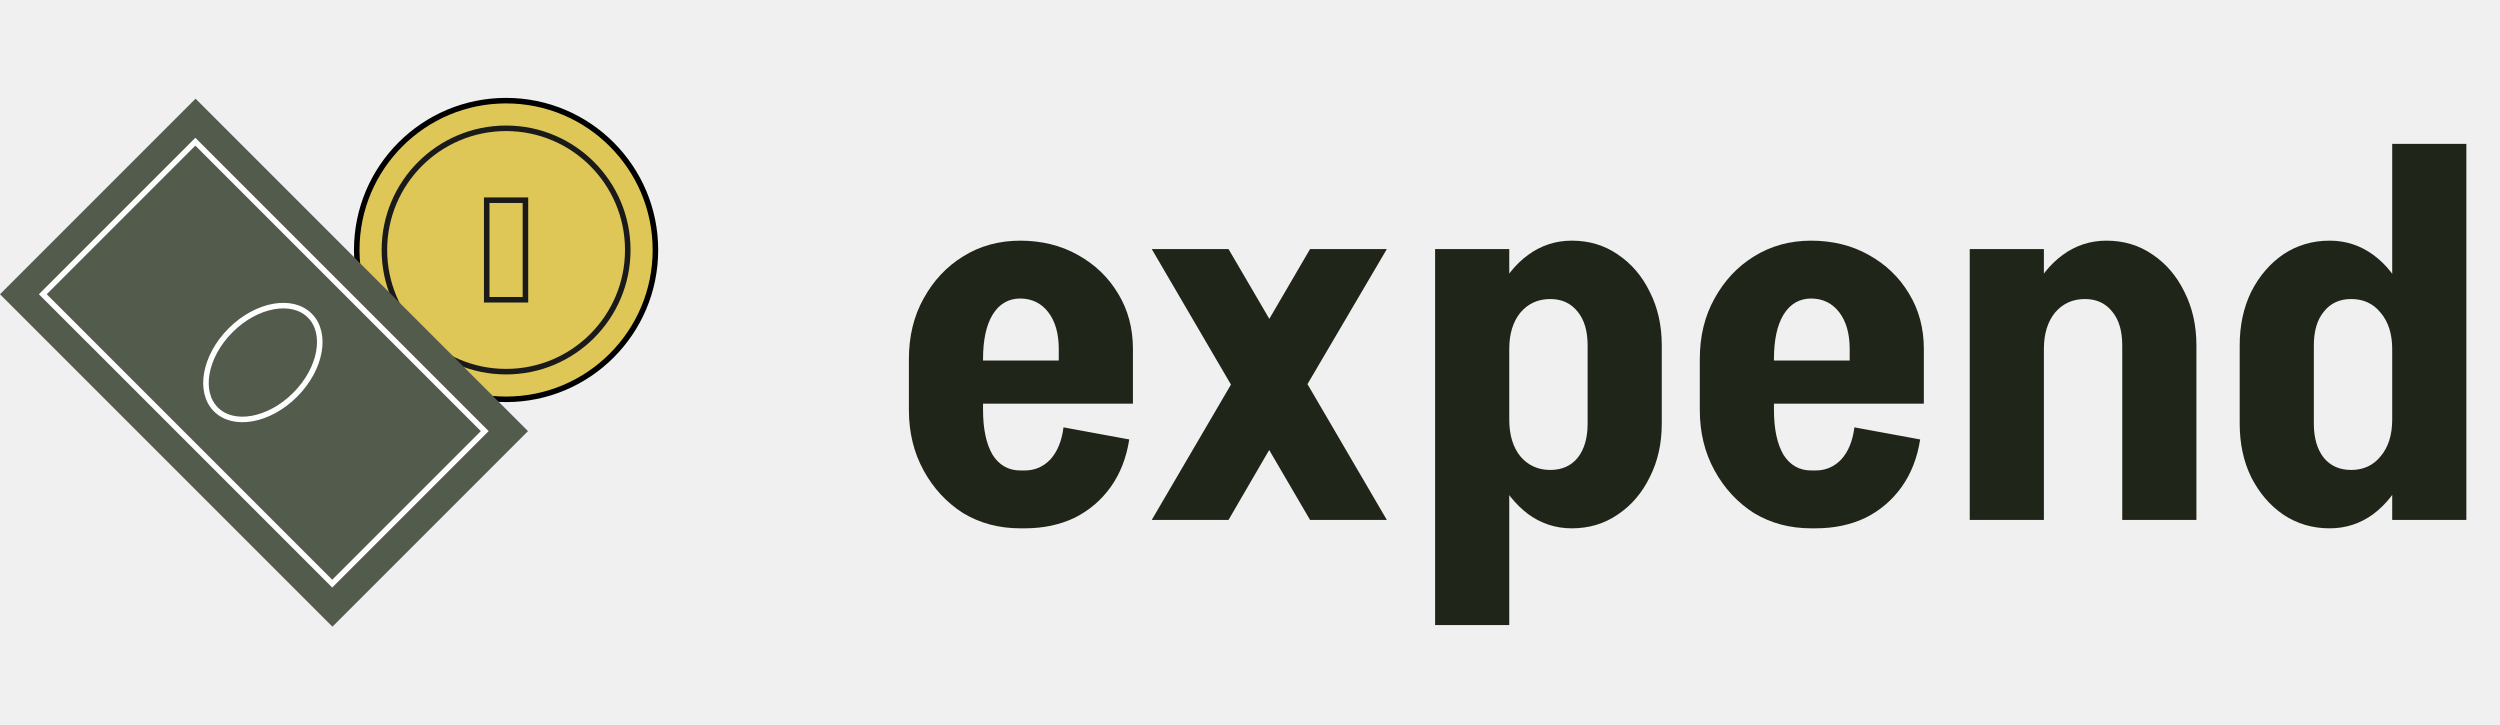
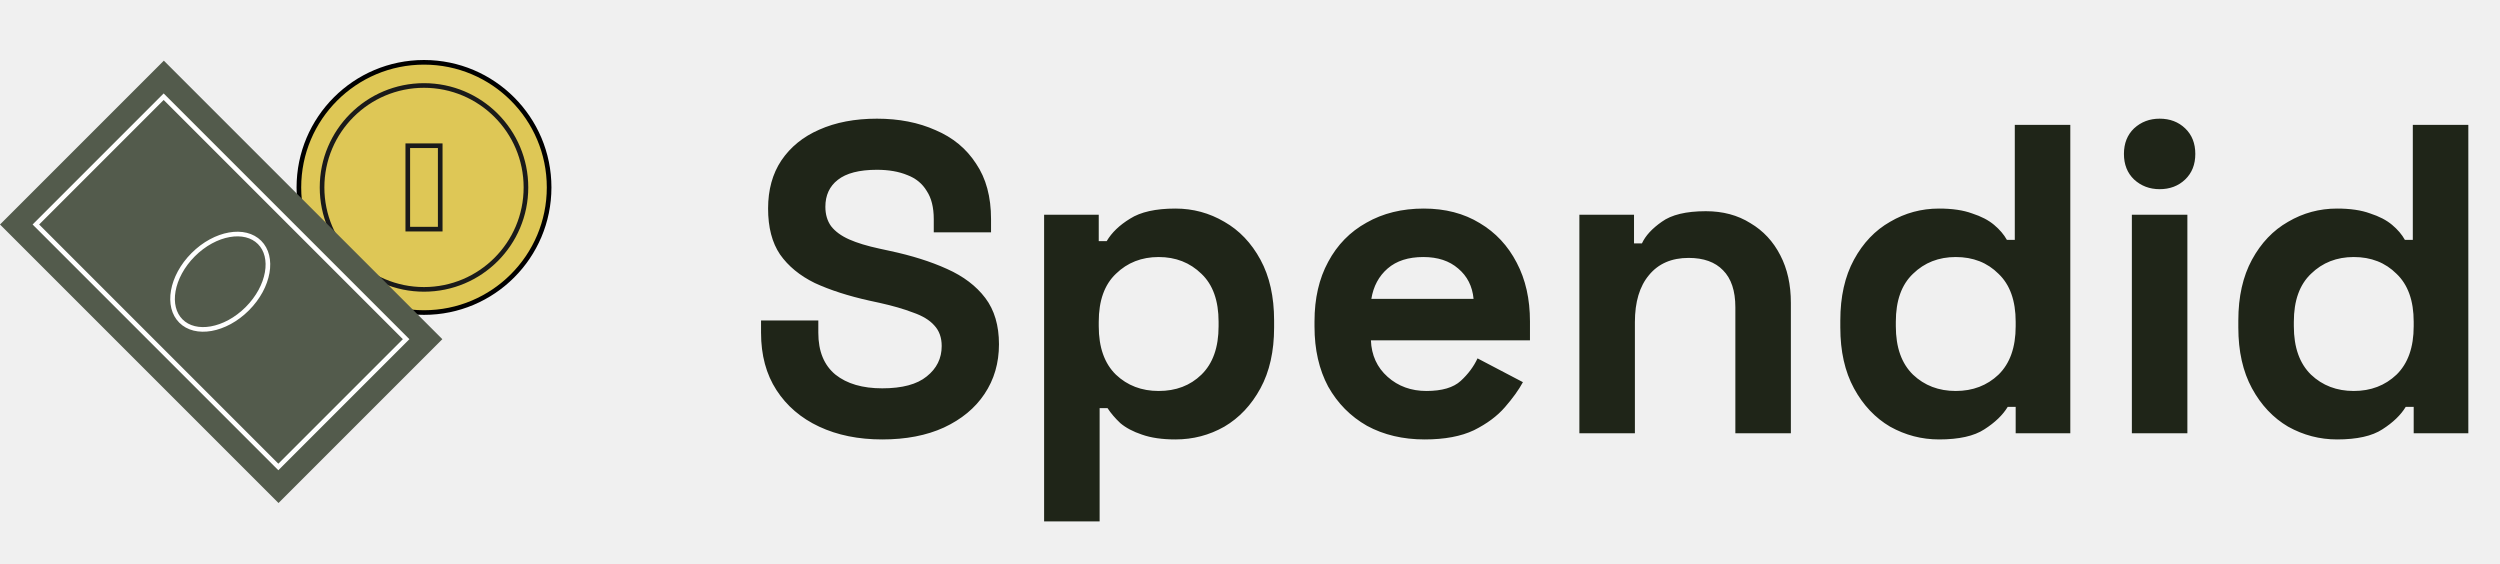
- <svg xmlns="http://www.w3.org/2000/svg" width="904" height="262" viewBox="0 0 904 262" fill="none">
-   <rect x="129" y="36.395" width="108" height="108" rx="54" fill="#DEC756" stroke="black" stroke-width="2" />
-   <rect x="139" y="46.395" width="88" height="88" rx="44" stroke="#1A1A1A" stroke-width="2" />
-   <rect x="176" y="72.394" width="14" height="36" stroke="#1A1A1A" stroke-width="2" />
-   <rect y="106.395" width="100" height="170" transform="rotate(-45 0 106.395)" fill="#535B4C" />
-   <path d="M83.385 119.424C88.139 114.67 93.763 111.746 98.976 110.826C104.193 109.906 108.9 110.998 112.023 114.121C115.146 117.244 116.238 121.95 115.317 127.167C114.397 132.38 111.474 138.004 106.719 142.758C101.965 147.513 96.341 150.436 91.128 151.356C85.911 152.277 81.204 151.185 78.082 148.062C74.959 144.939 73.867 140.232 74.787 135.016C75.707 129.803 78.63 124.178 83.385 119.424Z" stroke="white" stroke-width="2" />
-   <rect x="15.481" y="106.395" width="78" height="148" transform="rotate(-45 15.4806 106.395)" stroke="white" stroke-width="2" />
-   <path d="M342.728 145.973V130.379H409.667V145.973H342.728ZM368.781 191.043V170.124H370.493V191.043H368.781ZM328.656 148.445V129.619H355.469V148.445H328.656ZM382.853 130.379V126.196H409.667V130.379H382.853ZM409.667 126.196H382.853C382.853 120.618 381.586 116.18 379.05 112.884C376.514 109.588 373.091 107.94 368.781 107.94V87.021C376.641 87.021 383.614 88.733 389.699 92.156C395.911 95.579 400.792 100.27 404.342 106.228C407.892 112.06 409.667 118.716 409.667 126.196ZM384.565 154.531L408.336 158.904C407.321 165.497 405.103 171.202 401.68 176.019C398.257 180.837 393.883 184.577 388.558 187.239C383.234 189.775 377.212 191.043 370.493 191.043V170.124C374.169 170.124 377.275 168.793 379.811 166.131C382.346 163.342 383.931 159.475 384.565 154.531ZM328.656 129.809C328.656 121.568 330.431 114.279 333.981 107.94C337.53 101.474 342.284 96.403 348.243 92.726C354.328 88.923 361.238 87.021 368.971 87.021V107.94C364.661 107.94 361.301 109.905 358.892 113.835C356.61 117.638 355.469 122.963 355.469 129.809H328.656ZM328.656 148.255H355.469C355.469 155.101 356.61 160.489 358.892 164.419C361.301 168.223 364.661 170.124 368.971 170.124V191.043C361.238 191.043 354.328 189.204 348.243 185.528C342.284 181.724 337.53 176.59 333.981 170.124C330.431 163.659 328.656 156.369 328.656 148.255ZM473.714 188L416.474 90.064H444.239L501.479 188H473.714ZM416.474 188L445.189 138.937H472.764L444.239 188H416.474ZM445.189 138.937L473.714 90.064H501.479L472.764 138.937H445.189ZM518.934 187.62H545.748V226.033H518.934V187.62ZM545.748 90.064V188H518.934V90.064H545.748ZM600.896 124.865V153.199H574.082V124.865H600.896ZM574.082 153.199H600.896C600.896 160.426 599.438 166.891 596.522 172.596C593.733 178.301 589.866 182.802 584.922 186.098C580.104 189.395 574.59 191.043 568.377 191.043L560.581 169.934C564.764 169.934 568.06 168.476 570.469 165.56C572.878 162.518 574.082 158.397 574.082 153.199ZM537.38 151.678H545.748C545.748 157.256 547.079 161.694 549.741 164.99C552.53 168.286 556.143 169.934 560.581 169.934L568.377 191.043C562.546 191.043 557.284 189.331 552.594 185.908C547.903 182.358 544.163 177.668 541.374 171.836C538.711 165.877 537.38 159.158 537.38 151.678ZM574.082 124.865C574.082 119.667 572.878 115.61 570.469 112.694C568.06 109.651 564.764 108.13 560.581 108.13L568.377 87.021C574.59 87.021 580.104 88.67 584.922 91.966C589.866 95.262 593.733 99.763 596.522 105.468C599.438 111.173 600.896 117.638 600.896 124.865H574.082ZM537.38 126.196C537.38 118.716 538.711 112.06 541.374 106.228C544.163 100.27 547.903 95.579 552.594 92.156C557.284 88.733 562.546 87.021 568.377 87.021L560.581 108.13C556.143 108.13 552.53 109.778 549.741 113.074C547.079 116.371 545.748 120.744 545.748 126.196H537.38ZM628.721 145.973V130.379H695.66V145.973H628.721ZM654.774 191.043V170.124H656.486V191.043H654.774ZM614.649 148.445V129.619H641.462V148.445H614.649ZM668.846 130.379V126.196H695.66V130.379H668.846ZM695.66 126.196H668.846C668.846 120.618 667.579 116.18 665.043 112.884C662.507 109.588 659.084 107.94 654.774 107.94V87.021C662.634 87.021 669.607 88.733 675.692 92.156C681.905 95.579 686.785 100.27 690.335 106.228C693.885 112.06 695.66 118.716 695.66 126.196ZM670.558 154.531L694.329 158.904C693.315 165.497 691.096 171.202 687.673 176.019C684.25 180.837 679.876 184.577 674.551 187.239C669.227 189.775 663.205 191.043 656.486 191.043V170.124C660.162 170.124 663.268 168.793 665.804 166.131C668.339 163.342 669.924 159.475 670.558 154.531ZM614.649 129.809C614.649 121.568 616.424 114.279 619.974 107.94C623.523 101.474 628.277 96.403 634.236 92.726C640.321 88.923 647.231 87.021 654.964 87.021V107.94C650.654 107.94 647.294 109.905 644.885 113.835C642.603 117.638 641.462 122.963 641.462 129.809H614.649ZM614.649 148.255H641.462C641.462 155.101 642.603 160.489 644.885 164.419C647.294 168.223 650.654 170.124 654.964 170.124V191.043C647.231 191.043 640.321 189.204 634.236 185.528C628.277 181.724 623.523 176.59 619.974 170.124C616.424 163.659 614.649 156.369 614.649 148.255ZM712.258 188V90.064H739.071V188H712.258ZM767.406 188V124.674H794.22V188H767.406ZM767.406 124.865C767.406 119.667 766.202 115.61 763.793 112.694C761.384 109.651 758.088 108.13 753.904 108.13L761.701 87.021C767.913 87.021 773.428 88.67 778.246 91.966C783.19 95.262 787.057 99.763 789.846 105.468C792.762 111.173 794.22 117.638 794.22 124.865H767.406ZM730.704 126.196C730.704 118.716 732.035 112.06 734.698 106.228C737.487 100.27 741.227 95.579 745.917 92.156C750.608 88.733 755.869 87.021 761.701 87.021L753.904 108.13C749.467 108.13 745.854 109.778 743.065 113.074C740.403 116.371 739.071 120.744 739.071 126.196H730.704ZM891.836 90.444H865.023V52.031H891.836V90.444ZM865.023 188V90.064H891.836V188H865.023ZM809.874 153.199V124.865H836.688V153.199H809.874ZM836.688 124.865H809.874C809.874 117.638 811.269 111.173 814.058 105.468C816.974 99.763 820.841 95.262 825.658 91.966C830.603 88.67 836.181 87.021 842.393 87.021L850.19 108.13C846.006 108.13 842.71 109.651 840.301 112.694C837.892 115.61 836.688 119.667 836.688 124.865ZM873.39 126.196H865.023C865.023 120.744 863.628 116.371 860.839 113.074C858.177 109.778 854.627 108.13 850.19 108.13L842.393 87.021C848.225 87.021 853.486 88.733 858.177 92.156C862.867 95.579 866.544 100.27 869.206 106.228C871.995 112.06 873.39 118.716 873.39 126.196ZM836.688 153.199C836.688 158.397 837.892 162.518 840.301 165.56C842.71 168.476 846.006 169.934 850.19 169.934L842.393 191.043C836.181 191.043 830.603 189.395 825.658 186.098C820.841 182.802 816.974 178.301 814.058 172.596C811.269 166.891 809.874 160.426 809.874 153.199H836.688ZM873.39 151.678C873.39 159.158 871.995 165.877 869.206 171.836C866.544 177.668 862.867 182.358 858.177 185.908C853.486 189.331 848.225 191.043 842.393 191.043L850.19 169.934C854.627 169.934 858.177 168.286 860.839 164.99C863.628 161.694 865.023 157.256 865.023 151.678H873.39Z" fill="#1F2518" />
+ <svg xmlns="http://www.w3.org/2000/svg" width="1079" height="243" viewBox="0 0 1079 243" fill="none">
+   <rect x="129" y="26.895" width="108" height="108" rx="54" fill="#DEC756" stroke="black" stroke-width="2" />
+   <rect x="139" y="36.895" width="88" height="88" rx="44" stroke="#1A1A1A" stroke-width="2" />
+   <rect x="176" y="62.895" width="14" height="36" stroke="#1A1A1A" stroke-width="2" />
+   <rect y="96.894" width="100" height="170" transform="rotate(-45 0 96.8945)" fill="#535B4C" />
+   <path d="M83.385 109.924C88.139 105.17 93.763 102.246 98.976 101.326C104.193 100.406 108.9 101.498 112.023 104.621C115.146 107.744 116.238 112.45 115.317 117.667C114.397 122.88 111.474 128.504 106.719 133.258C101.965 138.013 96.341 140.936 91.128 141.856C85.911 142.777 81.204 141.685 78.082 138.562C74.959 135.439 73.867 130.732 74.787 125.516C75.707 120.303 78.63 114.678 83.385 109.924Z" stroke="white" stroke-width="2" />
+   <rect x="15.481" y="96.894" width="78" height="148" transform="rotate(-45 15.4806 96.8945)" stroke="white" stroke-width="2" />
+   <path d="M380.762 189.662C370.493 189.662 361.428 187.824 353.568 184.147C345.707 180.471 339.559 175.21 335.122 168.364C330.684 161.518 328.466 153.277 328.466 143.642V138.317H353.187V143.642C353.187 151.629 355.66 157.651 360.604 161.708C365.548 165.638 372.267 167.603 380.762 167.603C389.382 167.603 395.785 165.891 399.968 162.468C404.279 159.045 406.434 154.672 406.434 149.347C406.434 145.67 405.356 142.691 403.201 140.409C401.173 138.127 398.13 136.289 394.073 134.894C390.143 133.373 385.326 131.978 379.621 130.711L375.247 129.76C366.119 127.731 358.258 125.196 351.666 122.153C345.2 118.984 340.193 114.863 336.643 109.792C333.22 104.721 331.508 98.129 331.508 90.015C331.508 81.901 333.41 74.992 337.213 69.287C341.143 63.455 346.595 59.018 353.568 55.975C360.667 52.806 368.971 51.221 378.48 51.221C387.988 51.221 396.419 52.869 403.772 56.165C411.252 59.335 417.083 64.152 421.267 70.618C425.578 76.957 427.733 84.944 427.733 94.579V100.284H403.011V94.579C403.011 89.508 401.997 85.451 399.968 82.408C398.067 79.239 395.278 76.957 391.601 75.562C387.924 74.041 383.551 73.28 378.48 73.28C370.873 73.28 365.231 74.738 361.555 77.654C358.005 80.443 356.23 84.31 356.23 89.254C356.23 92.55 357.054 95.34 358.702 97.622C360.477 99.904 363.076 101.805 366.499 103.327C369.922 104.848 374.296 106.179 379.621 107.32L383.994 108.271C393.503 110.299 401.743 112.898 408.716 116.068C415.816 119.237 421.33 123.421 425.261 128.619C429.191 133.817 431.156 140.473 431.156 148.586C431.156 156.7 429.064 163.863 424.88 170.075C420.823 176.16 414.992 180.978 407.385 184.528C399.905 187.951 391.031 189.662 380.762 189.662ZM450.637 225.033V92.677H474.218V104.087H477.641C479.796 100.411 483.156 97.178 487.72 94.389C492.284 91.473 498.813 90.015 507.307 90.015C514.914 90.015 521.95 91.917 528.416 95.72C534.881 99.397 540.079 104.848 544.009 112.074C547.939 119.301 549.904 128.048 549.904 138.317V141.36C549.904 151.629 547.939 160.377 544.009 167.603C540.079 174.829 534.881 180.344 528.416 184.147C521.95 187.824 514.914 189.662 507.307 189.662C501.602 189.662 496.785 188.965 492.854 187.571C489.051 186.303 485.945 184.655 483.536 182.626C481.254 180.471 479.416 178.316 478.021 176.16H474.598V225.033H450.637ZM500.081 168.744C507.561 168.744 513.709 166.399 518.527 161.708C523.471 156.89 525.943 149.917 525.943 140.789V138.888C525.943 129.76 523.471 122.85 518.527 118.16C513.583 113.342 507.434 110.933 500.081 110.933C492.728 110.933 486.579 113.342 481.635 118.16C476.69 122.85 474.218 129.76 474.218 138.888V140.789C474.218 149.917 476.69 156.89 481.635 161.708C486.579 166.399 492.728 168.744 500.081 168.744ZM614.884 189.662C605.502 189.662 597.198 187.697 589.972 183.767C582.872 179.71 577.294 174.069 573.237 166.842C569.307 159.489 567.342 150.868 567.342 140.98V138.698C567.342 128.809 569.307 120.251 573.237 113.025C577.167 105.672 582.682 100.03 589.782 96.1C596.881 92.043 605.122 90.015 614.503 90.015C623.758 90.015 631.808 92.107 638.654 96.29C645.5 100.347 650.825 106.052 654.628 113.405C658.432 120.632 660.333 129.063 660.333 138.698V146.875H591.683C591.937 153.34 594.346 158.602 598.91 162.659C603.474 166.716 609.052 168.744 615.644 168.744C622.363 168.744 627.308 167.286 630.477 164.37C633.647 161.454 636.055 158.221 637.704 154.672L657.291 164.941C655.516 168.237 652.917 171.85 649.494 175.78C646.198 179.583 641.76 182.88 636.182 185.669C630.604 188.331 623.504 189.662 614.884 189.662ZM591.873 128.999H635.992C635.485 123.548 633.266 119.174 629.336 115.878C625.533 112.581 620.525 110.933 614.313 110.933C607.847 110.933 602.713 112.581 598.91 115.878C595.106 119.174 592.761 123.548 591.873 128.999ZM681.66 187V92.677H705.241V105.038H708.664C710.185 101.742 713.038 98.636 717.222 95.72C721.405 92.677 727.744 91.156 736.238 91.156C743.591 91.156 749.994 92.867 755.445 96.29C761.023 99.587 765.334 104.214 768.376 110.173C771.419 116.004 772.94 122.85 772.94 130.711V187H748.979V132.612C748.979 125.513 747.204 120.188 743.655 116.638C740.232 113.089 735.287 111.314 728.822 111.314C721.469 111.314 715.764 113.786 711.707 118.73C707.65 123.548 705.621 130.33 705.621 139.078V187H681.66ZM836.877 189.662C829.397 189.662 822.36 187.824 815.768 184.147C809.302 180.344 804.104 174.829 800.174 167.603C796.244 160.377 794.279 151.629 794.279 141.36V138.317C794.279 128.048 796.244 119.301 800.174 112.074C804.104 104.848 809.302 99.397 815.768 95.72C822.234 91.917 829.27 90.015 836.877 90.015C842.582 90.015 847.336 90.712 851.139 92.107C855.069 93.375 858.239 95.023 860.647 97.051C863.056 99.08 864.894 101.235 866.162 103.517H869.585V53.883H893.546V187H869.966V175.59H866.543C864.387 179.14 861.028 182.373 856.464 185.288C852.027 188.204 845.497 189.662 836.877 189.662ZM844.103 168.744C851.456 168.744 857.605 166.399 862.549 161.708C867.493 156.89 869.966 149.917 869.966 140.789V138.888C869.966 129.76 867.493 122.85 862.549 118.16C857.732 113.342 851.583 110.933 844.103 110.933C836.75 110.933 830.601 113.342 825.657 118.16C820.712 122.85 818.24 129.76 818.24 138.888V140.789C818.24 149.917 820.712 156.89 825.657 161.708C830.601 166.399 836.75 168.744 844.103 168.744ZM920.112 187V92.677H944.073V187H920.112ZM932.092 81.648C927.782 81.648 924.105 80.253 921.062 77.464C918.147 74.675 916.689 70.998 916.689 66.434C916.689 61.87 918.147 58.194 921.062 55.405C924.105 52.615 927.782 51.221 932.092 51.221C936.529 51.221 940.206 52.615 943.122 55.405C946.038 58.194 947.496 61.87 947.496 66.434C947.496 70.998 946.038 74.675 943.122 77.464C940.206 80.253 936.529 81.648 932.092 81.648ZM1008.66 189.662C1001.18 189.662 994.142 187.824 987.55 184.147C981.084 180.344 975.886 174.829 971.956 167.603C968.026 160.377 966.061 151.629 966.061 141.36V138.317C966.061 128.048 968.026 119.301 971.956 112.074C975.886 104.848 981.084 99.397 987.55 95.72C994.015 91.917 1001.05 90.015 1008.66 90.015C1014.36 90.015 1019.12 90.712 1022.92 92.107C1026.85 93.375 1030.02 95.023 1032.43 97.051C1034.84 99.08 1036.68 101.235 1037.94 103.517H1041.37V53.883H1065.33V187H1041.75V175.59H1038.32C1036.17 179.14 1032.81 182.373 1028.25 185.288C1023.81 188.204 1017.28 189.662 1008.66 189.662ZM1015.88 168.744C1023.24 168.744 1029.39 166.399 1034.33 161.708C1039.27 156.89 1041.75 149.917 1041.75 140.789V138.888C1041.75 129.76 1039.27 122.85 1034.33 118.16C1029.51 113.342 1023.36 110.933 1015.88 110.933C1008.53 110.933 1002.38 113.342 997.438 118.16C992.494 122.85 990.022 129.76 990.022 138.888V140.789C990.022 149.917 992.494 156.89 997.438 161.708C1002.38 166.399 1008.53 168.744 1015.88 168.744Z" fill="#1F2518" />
</svg>
